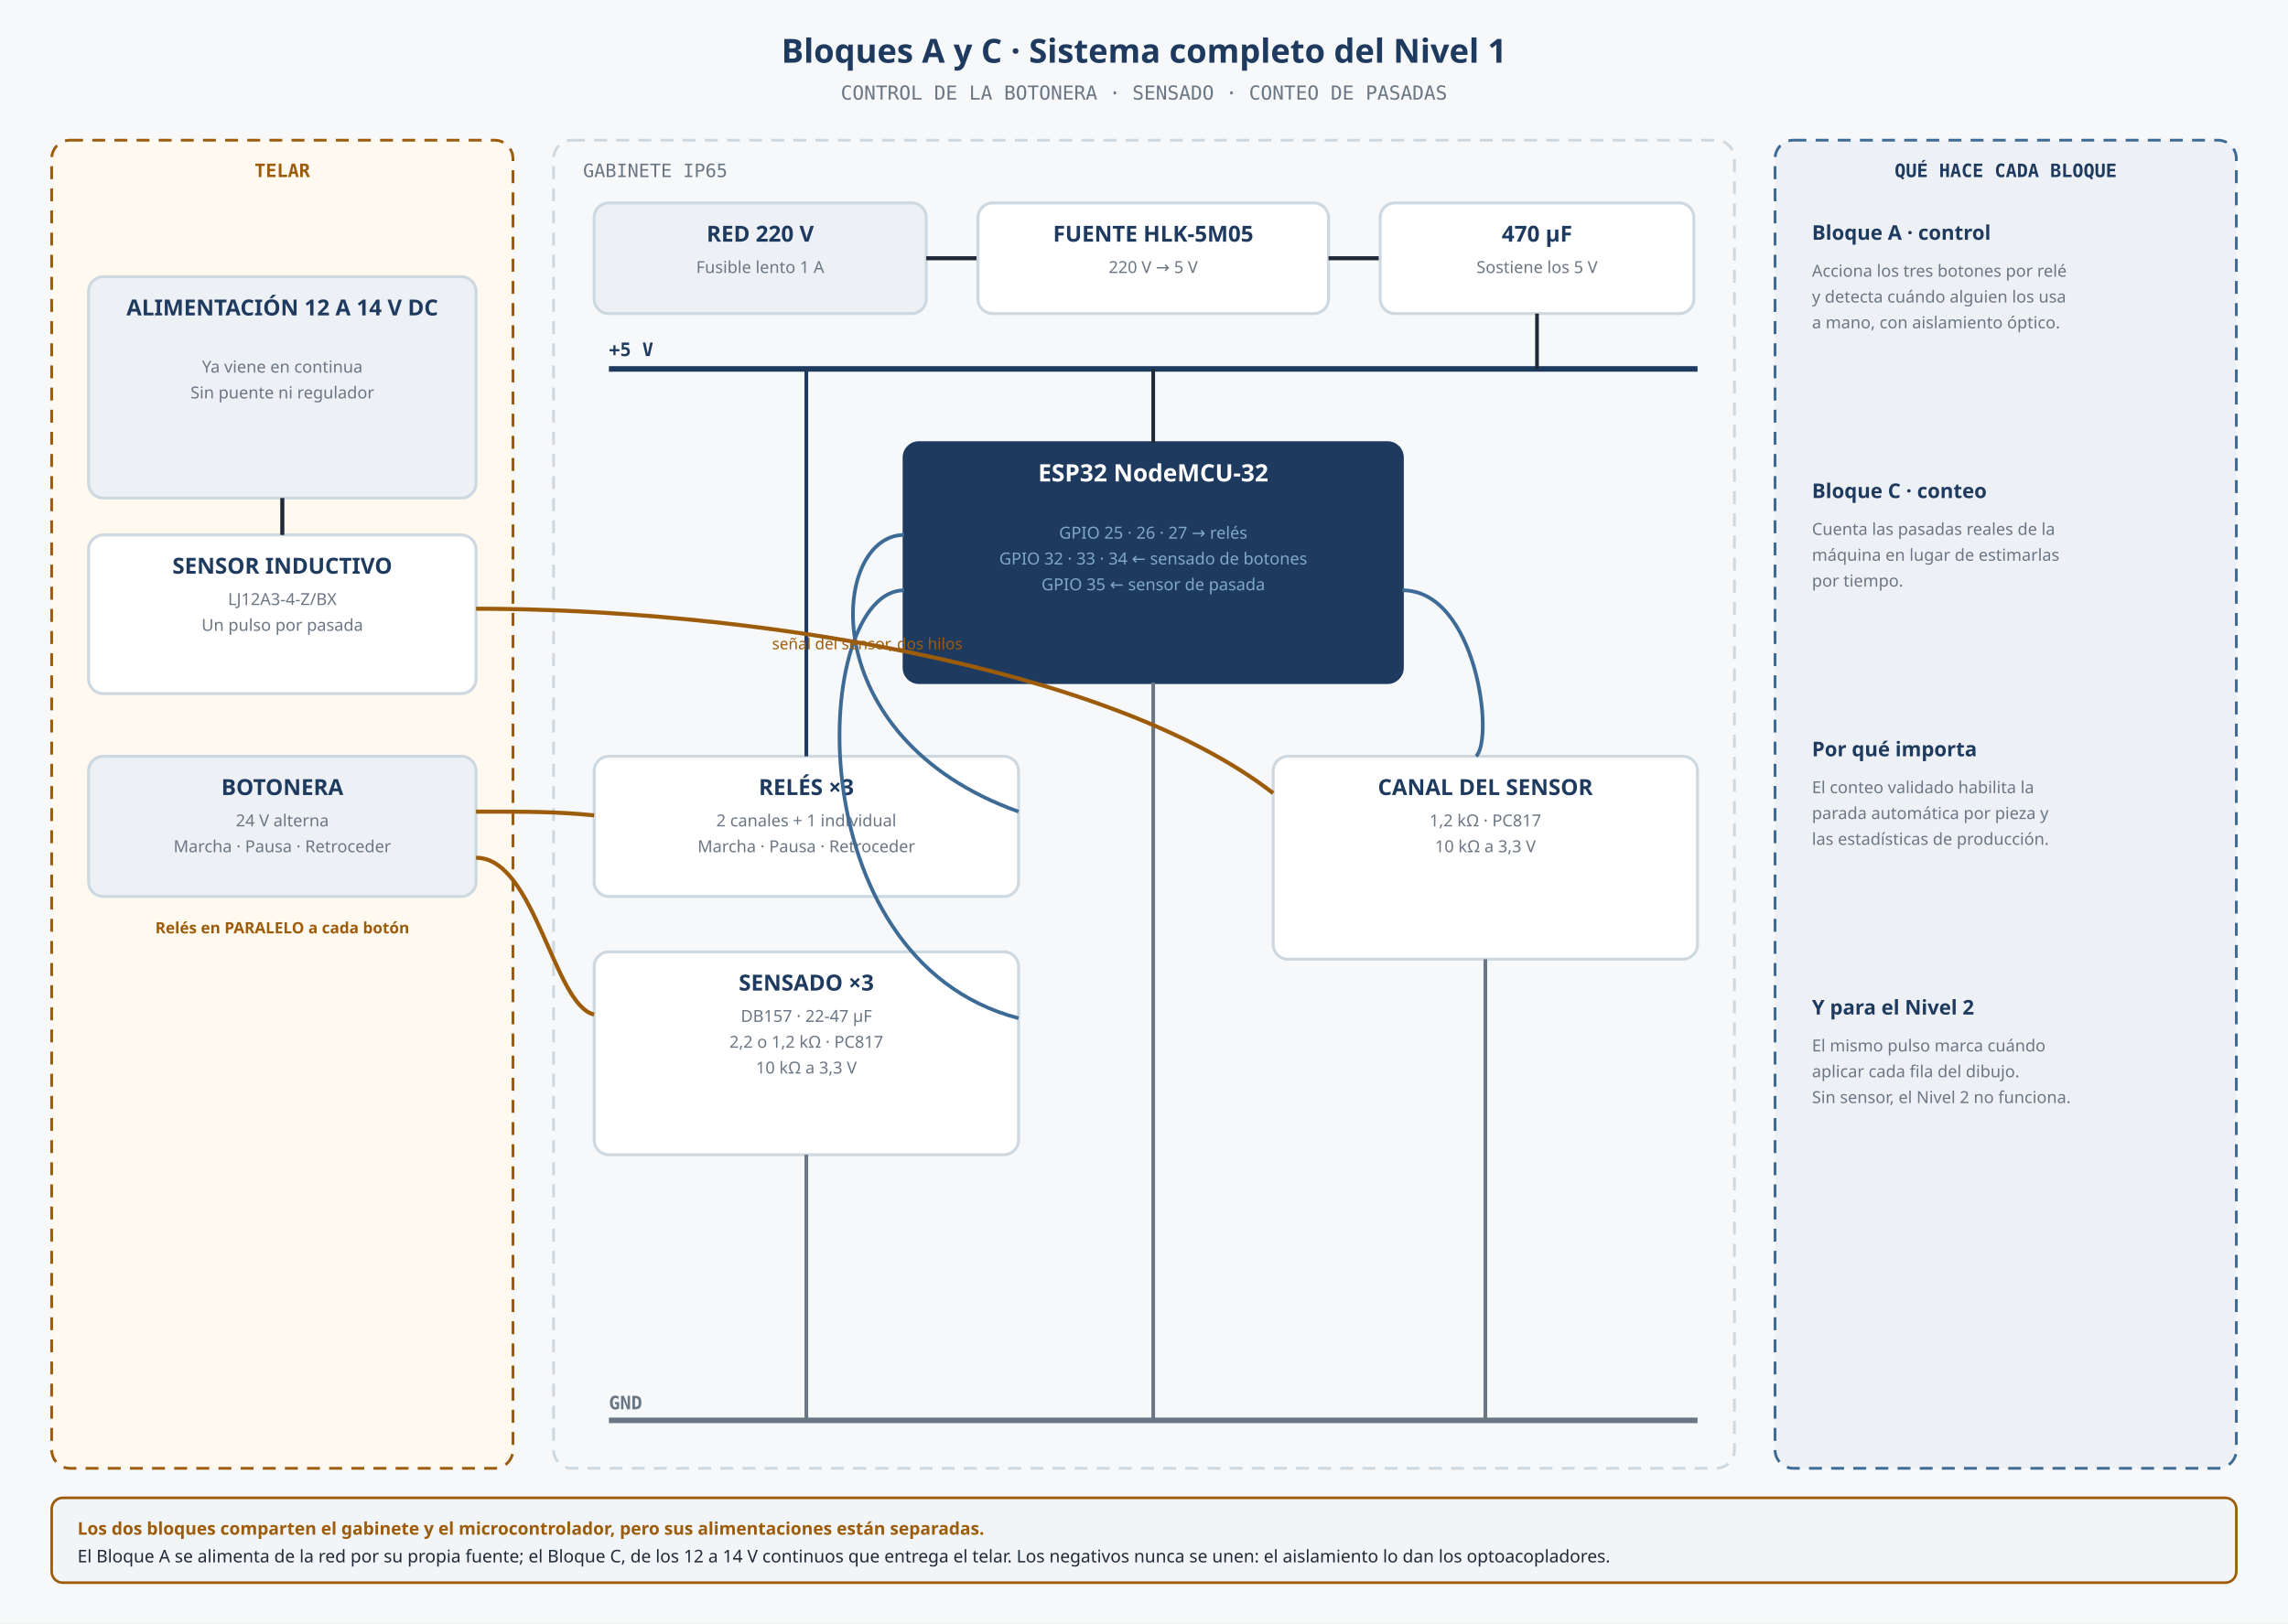
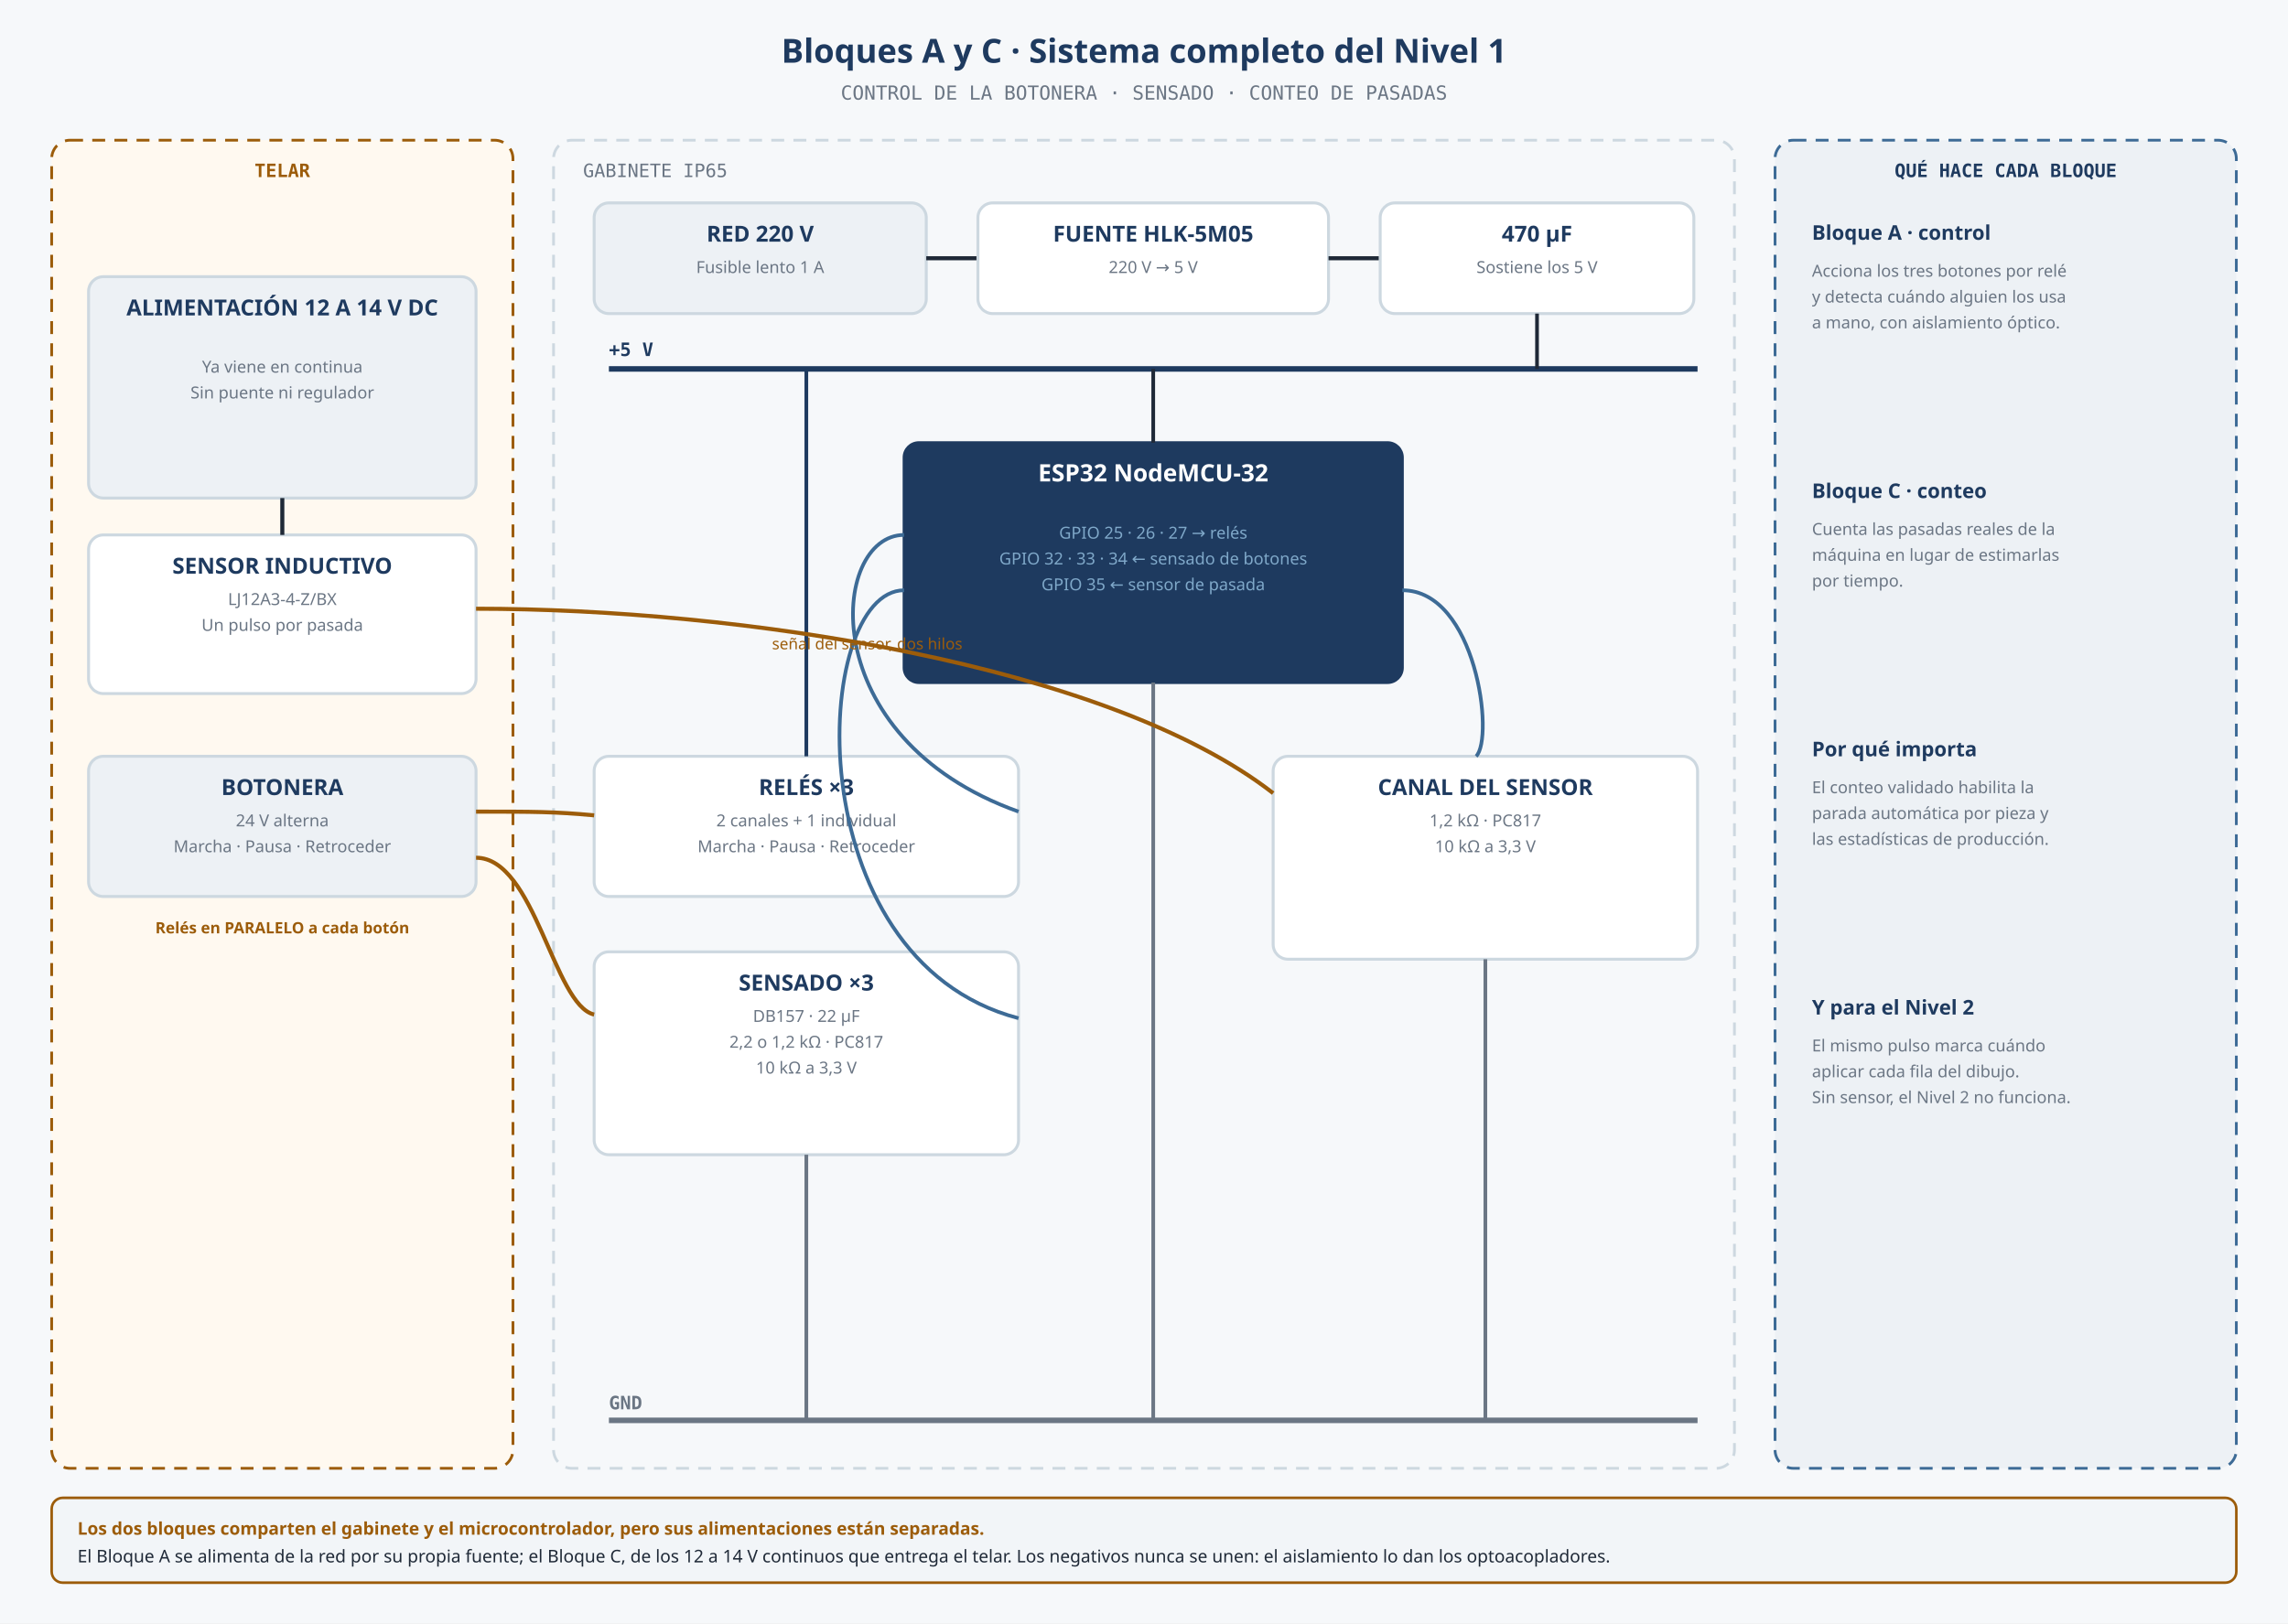
<svg xmlns="http://www.w3.org/2000/svg" viewBox="0 0 1240 880" font-family="IBM Plex Sans, system-ui, sans-serif">
  <rect width="1240" height="880" fill="#F6F8FA" />
  <text x="620.0" y="34" text-anchor="middle" font-size="18" font-weight="600" fill="#1E3A5F" font-family="Questrial, sans-serif">Bloques A y C · Sistema completo del Nivel 1</text>
  <text x="620.0" y="54" text-anchor="middle" font-size="10.5" fill="#6B7684" font-family="IBM Plex Mono, ui-monospace, monospace">CONTROL DE LA BOTONERA · SENSADO · CONTEO DE PASADAS</text>
  <rect x="300" y="76" width="640" height="720" rx="10" fill="none" stroke="#CDD8E0" stroke-width="1.5" stroke-dasharray="7 5" />
  <text x="316" y="96" font-size="10" fill="#6B7684" font-family="IBM Plex Mono, ui-monospace, monospace">GABINETE IP65</text>
  <rect x="322" y="110" width="180" height="60" rx="8" fill="#EDF1F5" stroke="#CDD8E0" stroke-width="1.6" />
  <text x="412.0" y="131" text-anchor="middle" font-size="12" font-weight="600" fill="#1E3A5F" font-family="Questrial, sans-serif">RED 220 V</text>
  <text x="412.0" y="148" text-anchor="middle" font-size="9" fill="#6B7684">Fusible lento 1 A</text>
  <line x1="502" y1="140" x2="530" y2="140" stroke="#1F2937" stroke-width="2.2" />
  <rect x="530" y="110" width="190" height="60" rx="8" fill="#FFFFFF" stroke="#CDD8E0" stroke-width="1.6" />
  <text x="625.0" y="131" text-anchor="middle" font-size="12" font-weight="600" fill="#1E3A5F" font-family="Questrial, sans-serif">FUENTE HLK-5M05</text>
  <text x="625.0" y="148" text-anchor="middle" font-size="9" fill="#6B7684">220 V → 5 V</text>
  <line x1="720" y1="140" x2="748" y2="140" stroke="#1F2937" stroke-width="2.2" />
  <rect x="748" y="110" width="170" height="60" rx="8" fill="#FFFFFF" stroke="#CDD8E0" stroke-width="1.6" />
  <text x="833.0" y="131" text-anchor="middle" font-size="12" font-weight="600" fill="#1E3A5F" font-family="Questrial, sans-serif">470 µF</text>
  <text x="833.0" y="148" text-anchor="middle" font-size="9" fill="#6B7684">Sostiene los 5 V</text>
  <line x1="330" y1="200" x2="920" y2="200" stroke="#1E3A5F" stroke-width="3" />
  <text x="330" y="193" font-size="10" fill="#1E3A5F" font-weight="bold" font-family="IBM Plex Mono, ui-monospace, monospace">+5 V</text>
  <line x1="330" y1="770" x2="920" y2="770" stroke="#6B7684" stroke-width="3" />
  <text x="330" y="764" font-size="10" fill="#6B7684" font-weight="bold" font-family="IBM Plex Mono, ui-monospace, monospace">GND</text>
  <line x1="833" y1="170" x2="833" y2="200" stroke="#1F2937" stroke-width="2" />
  <rect x="490" y="240" width="270" height="130" rx="8" fill="#1E3A5F" stroke="#1E3A5F" stroke-width="1.6" />
  <text x="625.0" y="261" text-anchor="middle" font-size="13" font-weight="600" fill="#FFFFFF" font-family="Questrial, sans-serif">ESP32 NodeMCU-32</text>
  <text x="625.0" y="278" text-anchor="middle" font-size="9" fill="#7FA8C9" />
  <text x="625.0" y="292" text-anchor="middle" font-size="9" fill="#7FA8C9">GPIO 25 · 26 · 27   →   relés</text>
  <text x="625.0" y="306" text-anchor="middle" font-size="9" fill="#7FA8C9">GPIO 32 · 33 · 34   ←   sensado de botones</text>
  <text x="625.0" y="320" text-anchor="middle" font-size="9" fill="#7FA8C9">GPIO 35   ←   sensor de pasada</text>
  <line x1="625" y1="200" x2="625" y2="240" stroke="#1F2937" stroke-width="2" />
  <line x1="625" y1="370" x2="625" y2="770" stroke="#6B7684" stroke-width="2" />
  <rect x="322" y="410" width="230" height="76" rx="8" fill="#FFFFFF" stroke="#CDD8E0" stroke-width="1.6" />
  <text x="437.0" y="431" text-anchor="middle" font-size="12" font-weight="600" fill="#1E3A5F" font-family="Questrial, sans-serif">RELÉS ×3</text>
  <text x="437.0" y="448" text-anchor="middle" font-size="9" fill="#6B7684">2 canales + 1 individual</text>
  <text x="437.0" y="462" text-anchor="middle" font-size="9" fill="#6B7684">Marcha · Pausa · Retroceder</text>
  <rect x="322" y="516" width="230" height="110" rx="8" fill="#FFFFFF" stroke="#CDD8E0" stroke-width="1.6" />
  <text x="437.0" y="537" text-anchor="middle" font-size="12" font-weight="600" fill="#1E3A5F" font-family="Questrial, sans-serif">SENSADO ×3</text>
-   <text x="437.0" y="554" text-anchor="middle" font-size="9" fill="#6B7684">DB157 · 22-47 µF</text>
+   <text x="437.0" y="554" text-anchor="middle" font-size="9" fill="#6B7684">DB157 · 22 µF</text>
  <text x="437.0" y="568" text-anchor="middle" font-size="9" fill="#6B7684">2,2 o 1,2 kΩ · PC817</text>
  <text x="437.0" y="582" text-anchor="middle" font-size="9" fill="#6B7684">10 kΩ a 3,3 V</text>
  <rect x="690" y="410" width="230" height="110" rx="8" fill="#FFFFFF" stroke="#CDD8E0" stroke-width="1.6" />
  <text x="805.0" y="431" text-anchor="middle" font-size="12" font-weight="600" fill="#1E3A5F" font-family="Questrial, sans-serif">CANAL DEL SENSOR</text>
  <text x="805.0" y="448" text-anchor="middle" font-size="9" fill="#6B7684">1,2 kΩ · PC817</text>
  <text x="805.0" y="462" text-anchor="middle" font-size="9" fill="#6B7684">10 kΩ a 3,3 V</text>
  <path d="M490 290 C 450 290, 440 400, 552 440" fill="none" stroke="#3D6B96" stroke-width="2" />
  <path d="M490 320 C 440 320, 430 520, 552 552" fill="none" stroke="#3D6B96" stroke-width="2" />
  <path d="M760 320 C 800 320, 810 400, 800 410" fill="none" stroke="#3D6B96" stroke-width="2" />
  <line x1="437" y1="200" x2="437" y2="410" stroke="#1E3A5F" stroke-width="2" />
  <line x1="437" y1="626" x2="437" y2="770" stroke="#6B7684" stroke-width="2" />
  <line x1="805" y1="520" x2="805" y2="770" stroke="#6B7684" stroke-width="2" />
  <rect x="28" y="76" width="250" height="720" rx="10" fill="#FFF9F0" stroke="#9C5C0A" stroke-width="1.5" stroke-dasharray="7 5" />
  <text x="153" y="96" text-anchor="middle" font-size="10" font-weight="bold" fill="#9C5C0A" font-family="IBM Plex Mono, ui-monospace, monospace">TELAR</text>
  <rect x="48" y="410" width="210" height="76" rx="8" fill="#EDF1F5" stroke="#CDD8E0" stroke-width="1.6" />
  <text x="153.0" y="431" text-anchor="middle" font-size="12" font-weight="600" fill="#1E3A5F" font-family="Questrial, sans-serif">BOTONERA</text>
  <text x="153.0" y="448" text-anchor="middle" font-size="9" fill="#6B7684">24 V alterna</text>
  <text x="153.0" y="462" text-anchor="middle" font-size="9" fill="#6B7684">Marcha · Pausa · Retroceder</text>
  <text x="153" y="506" text-anchor="middle" font-size="8.5" fill="#9C5C0A" font-weight="bold">Relés en PARALELO a cada botón</text>
  <path d="M258 440 C 290 440, 300 440, 322 442" fill="none" stroke="#9C5C0A" stroke-width="2.2" />
  <path d="M258 465 C 290 465, 300 545, 322 550" fill="none" stroke="#9C5C0A" stroke-width="2.2" />
  <rect x="48" y="150" width="210" height="120" rx="8" fill="#EDF1F5" stroke="#CDD8E0" stroke-width="1.6" />
  <text x="153.0" y="171" text-anchor="middle" font-size="12" font-weight="600" fill="#1E3A5F" font-family="Questrial, sans-serif">ALIMENTACIÓN 12 A 14 V DC</text>
  <text x="153.0" y="188" text-anchor="middle" font-size="9" fill="#6B7684" />
  <text x="153.0" y="202" text-anchor="middle" font-size="9" fill="#6B7684">Ya viene en continua</text>
  <text x="153.0" y="216" text-anchor="middle" font-size="9" fill="#6B7684">Sin puente ni regulador</text>
  <rect x="48" y="290" width="210" height="86" rx="8" fill="#FFFFFF" stroke="#CDD8E0" stroke-width="1.6" />
  <text x="153.0" y="311" text-anchor="middle" font-size="12" font-weight="600" fill="#1E3A5F" font-family="Questrial, sans-serif">SENSOR INDUCTIVO</text>
  <text x="153.0" y="328" text-anchor="middle" font-size="9" fill="#6B7684">LJ12A3-4-Z/BX</text>
  <text x="153.0" y="342" text-anchor="middle" font-size="9" fill="#6B7684">Un pulso por pasada</text>
  <line x1="153" y1="270" x2="153" y2="290" stroke="#1F2937" stroke-width="2.2" />
  <path d="M258 330 C 400 330, 600 360, 690 430" fill="none" stroke="#9C5C0A" stroke-width="2.2" />
  <text x="470" y="352" text-anchor="middle" font-size="8.5" fill="#9C5C0A">señal del sensor, dos hilos</text>
  <rect x="962" y="76" width="250" height="720" rx="10" fill="#EDF1F5" stroke="#3D6B96" stroke-width="1.5" stroke-dasharray="7 5" />
  <text x="1087" y="96" text-anchor="middle" font-size="10" font-weight="bold" fill="#1E3A5F" font-family="IBM Plex Mono, ui-monospace, monospace">QUÉ HACE CADA BLOQUE</text>
  <text x="982" y="130" font-size="11" font-weight="600" fill="#1E3A5F" font-family="Questrial, sans-serif">Bloque A · control</text>
  <text x="982" y="150" font-size="9" fill="#6B7684">Acciona los tres botones por relé</text>
  <text x="982" y="164" font-size="9" fill="#6B7684">y detecta cuándo alguien los usa</text>
  <text x="982" y="178" font-size="9" fill="#6B7684">a mano, con aislamiento óptico.</text>
  <text x="982" y="270" font-size="11" font-weight="600" fill="#1E3A5F" font-family="Questrial, sans-serif">Bloque C · conteo</text>
  <text x="982" y="290" font-size="9" fill="#6B7684">Cuenta las pasadas reales de la</text>
  <text x="982" y="304" font-size="9" fill="#6B7684">máquina en lugar de estimarlas</text>
  <text x="982" y="318" font-size="9" fill="#6B7684">por tiempo.</text>
  <text x="982" y="410" font-size="11" font-weight="600" fill="#1E3A5F" font-family="Questrial, sans-serif">Por qué importa</text>
  <text x="982" y="430" font-size="9" fill="#6B7684">El conteo validado habilita la</text>
  <text x="982" y="444" font-size="9" fill="#6B7684">parada automática por pieza y</text>
  <text x="982" y="458" font-size="9" fill="#6B7684">las estadísticas de producción.</text>
  <text x="982" y="550" font-size="11" font-weight="600" fill="#1E3A5F" font-family="Questrial, sans-serif">Y para el Nivel 2</text>
  <text x="982" y="570" font-size="9" fill="#6B7684">El mismo pulso marca cuándo</text>
  <text x="982" y="584" font-size="9" fill="#6B7684">aplicar cada fila del dibujo.</text>
  <text x="982" y="598" font-size="9" fill="#6B7684">Sin sensor, el Nivel 2 no funciona.</text>
  <rect x="28" y="812" width="1184" height="46" rx="6" fill="#F2F5F8" stroke="#9C5C0A" stroke-width="1.4" />
  <text x="42" y="832" font-size="9.5" font-weight="bold" fill="#9C5C0A">Los dos bloques comparten el gabinete y el microcontrolador, pero sus alimentaciones están separadas.</text>
  <text x="42" y="847" font-size="9.5" fill="#1F2937">El Bloque A se alimenta de la red por su propia fuente; el Bloque C, de los 12 a 14 V continuos que entrega el telar. Los negativos nunca se unen: el aislamiento lo dan los optoacopladores.</text>
</svg>
